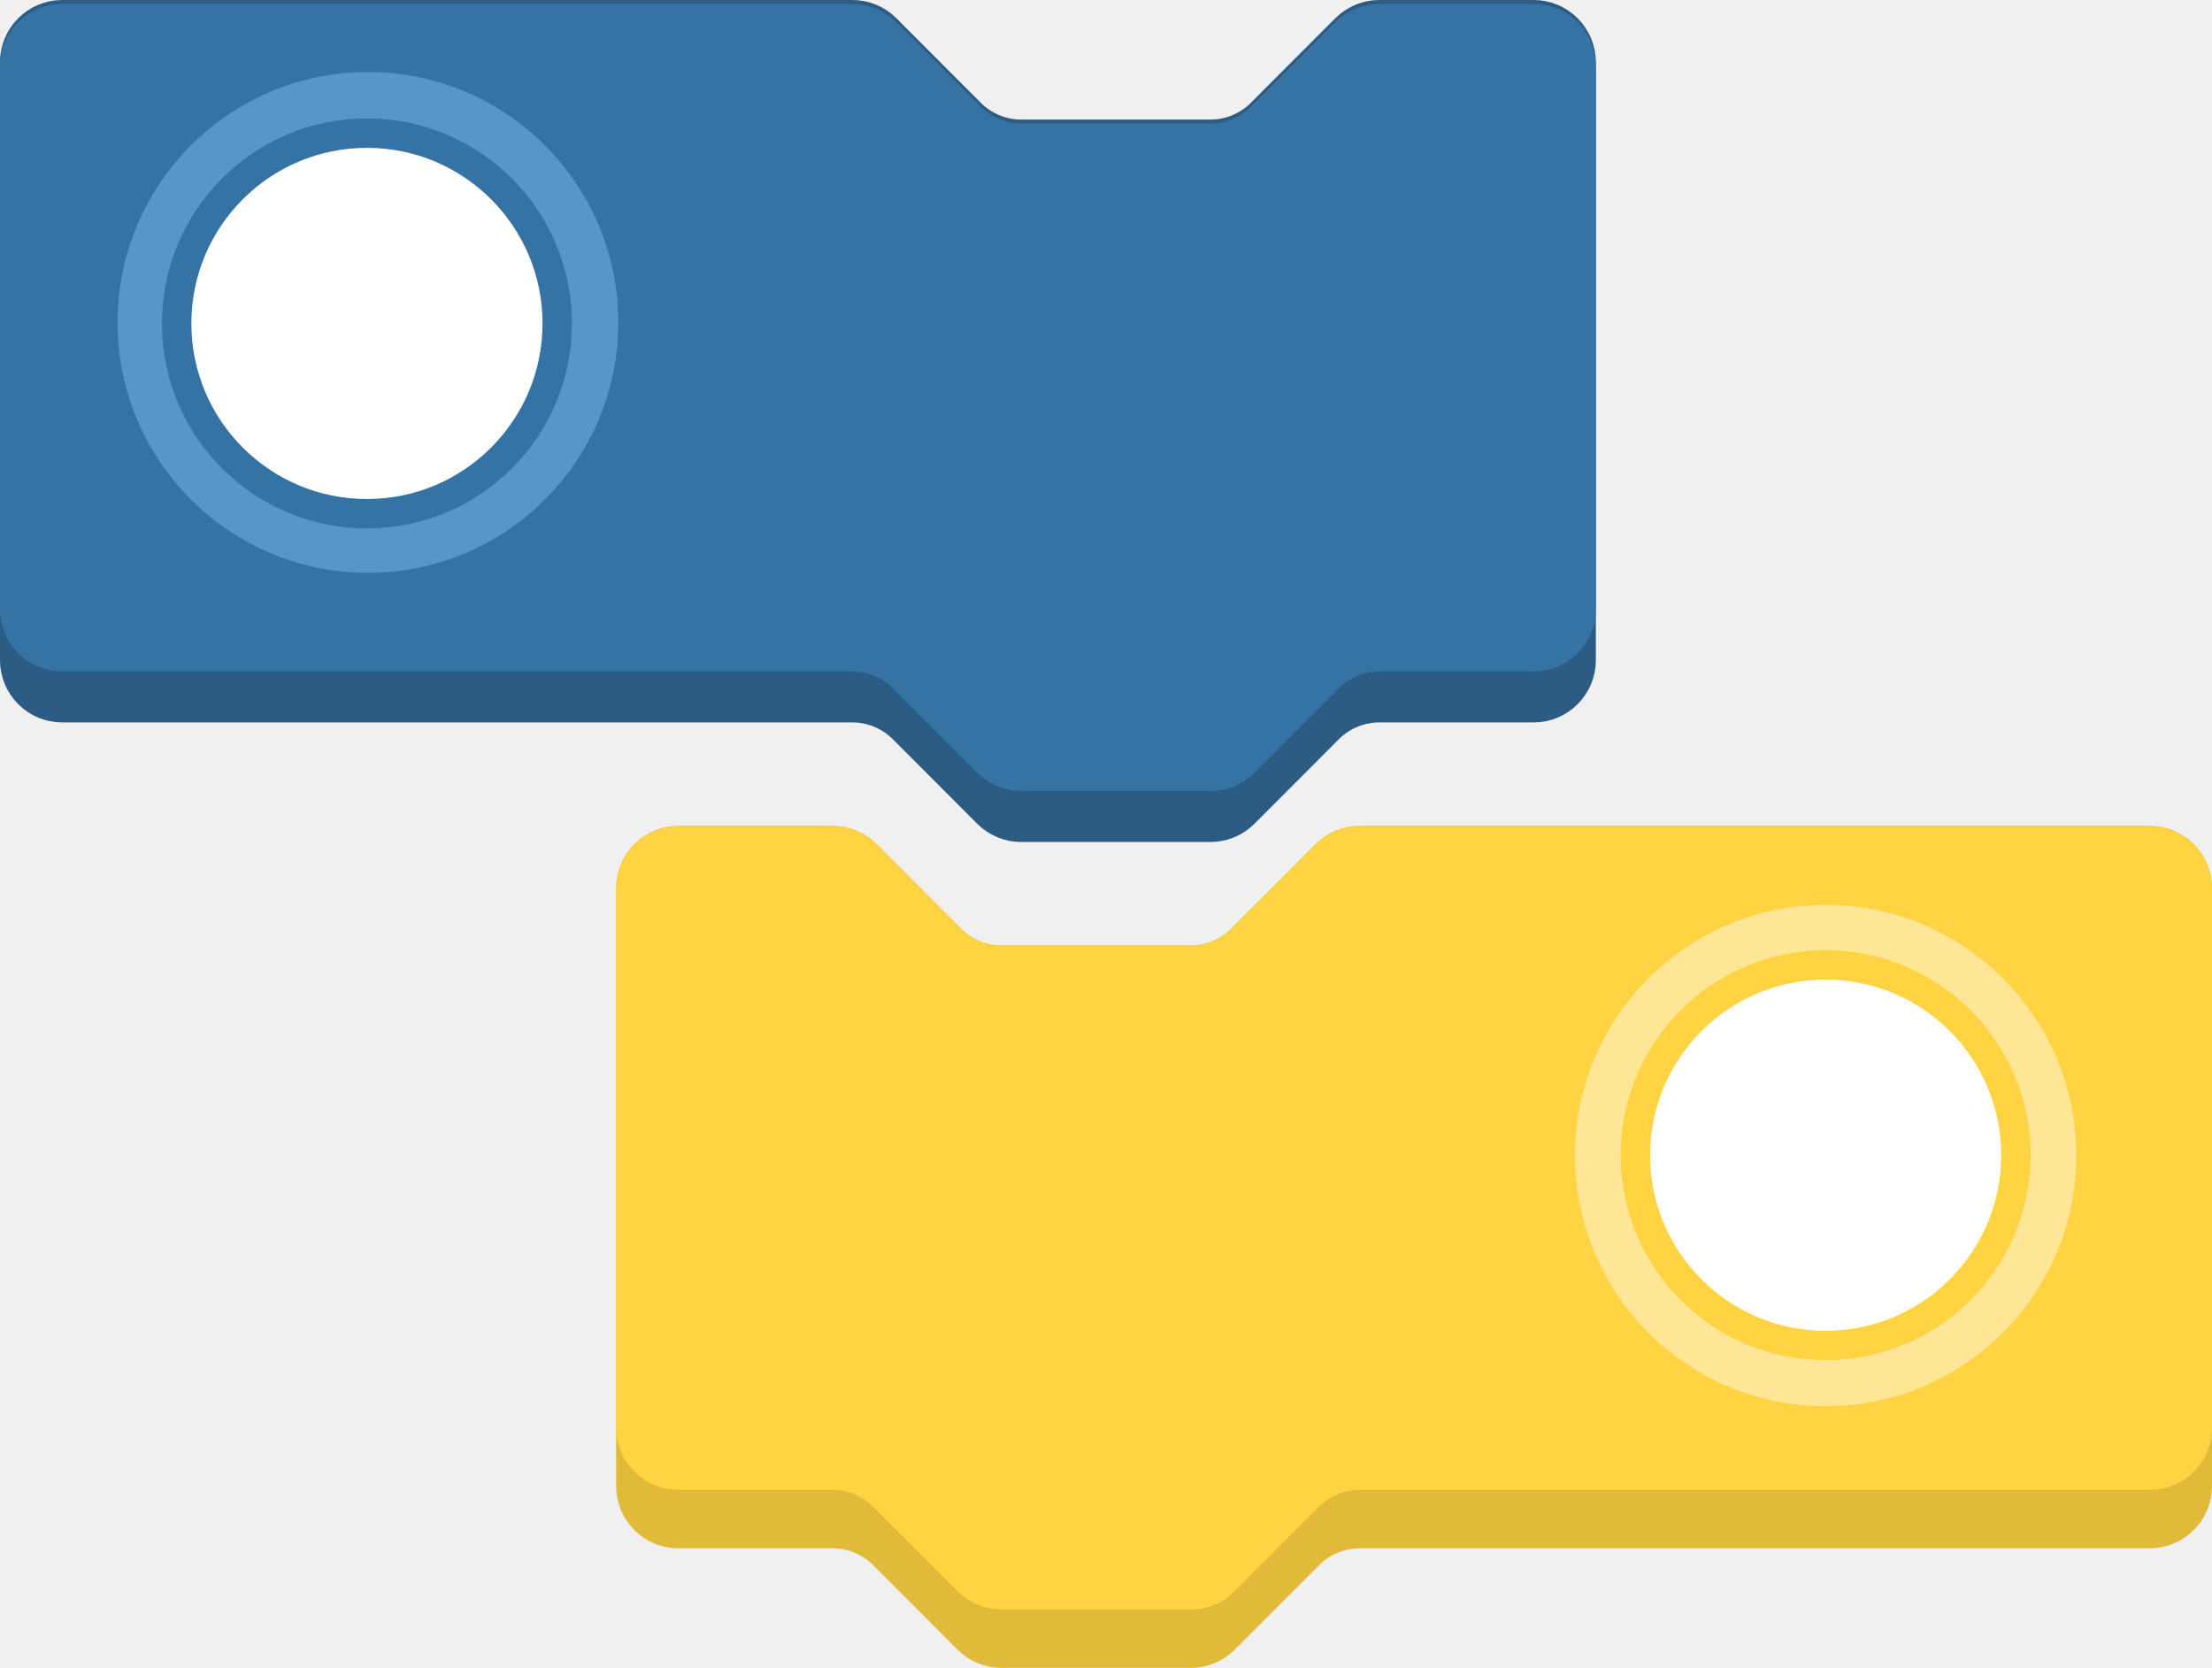
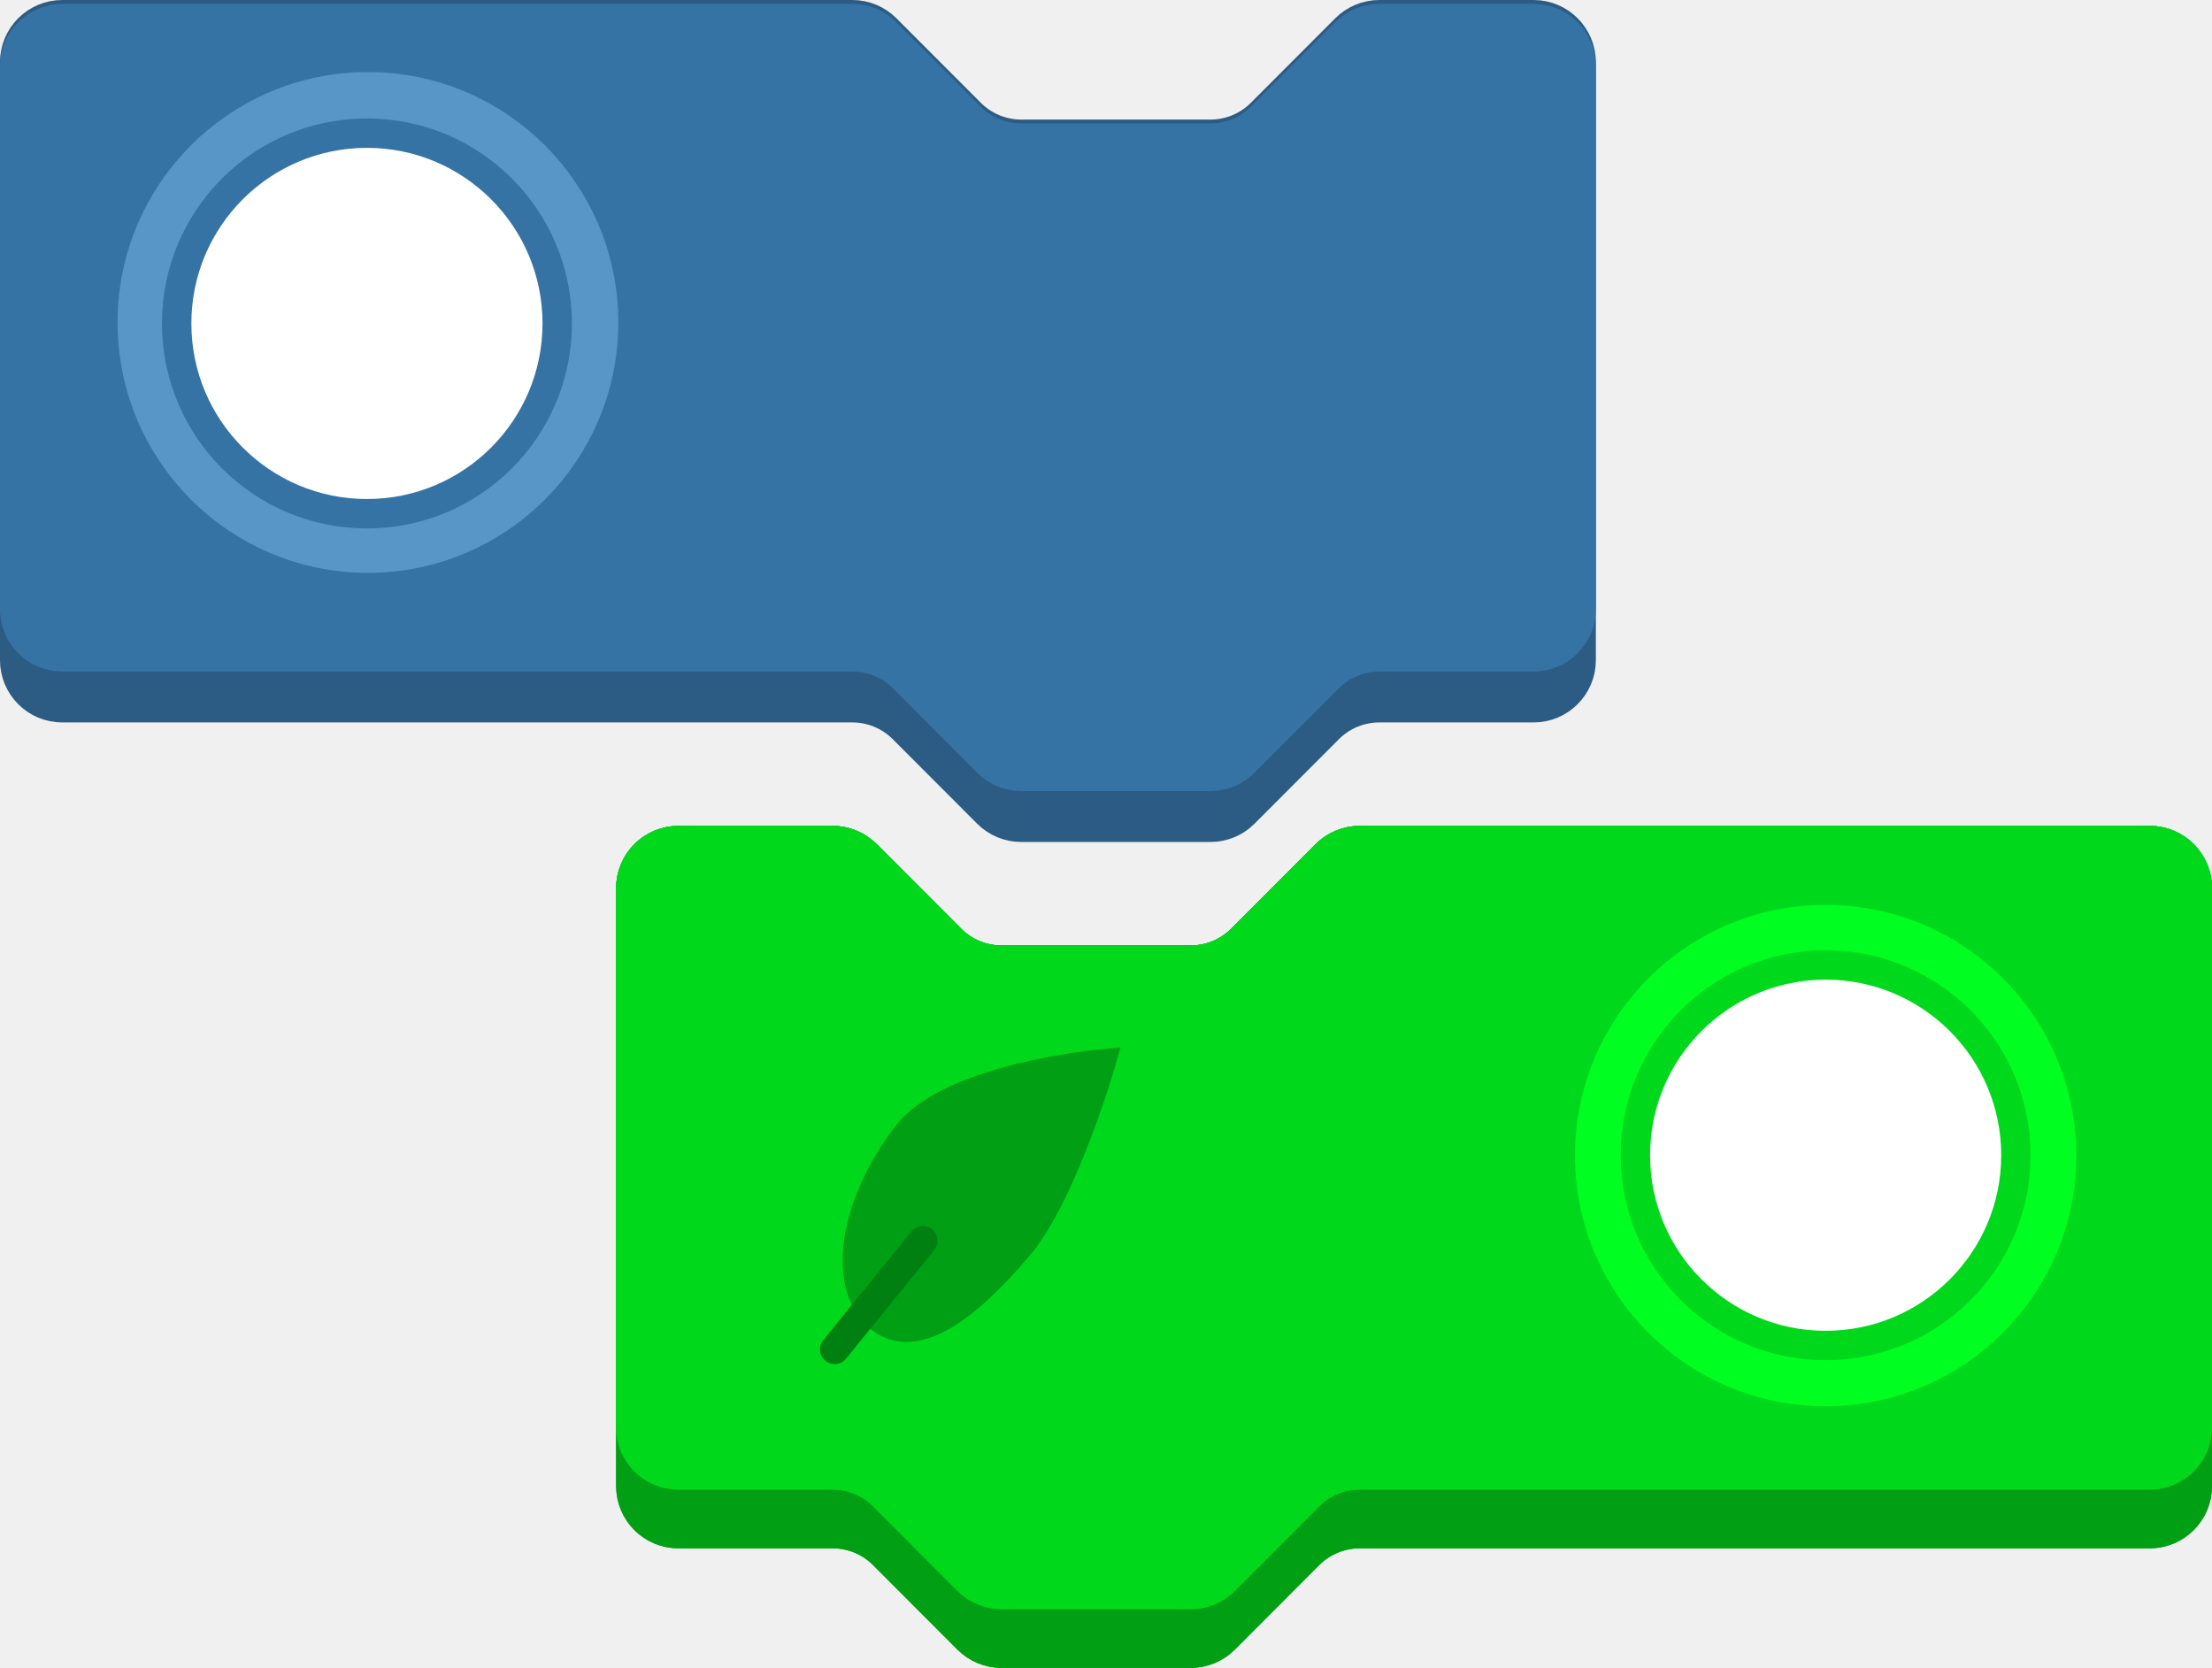
<svg xmlns="http://www.w3.org/2000/svg" version="1.1" width="188.016" height="141.755" viewBox="0,0,188.016,141.755">
-   <g transform="translate(-145.9919,-85.59421)">
-     <g data-paper-data="{&quot;isPaintingLayer&quot;:true}" fill-rule="nonzero" stroke-linecap="butt" stroke-linejoin="miter" stroke-miterlimit="10" stroke-dasharray="" stroke-dashoffset="0" style="mix-blend-mode: normal">
-       <path d="M280.388,90.892v50.804c0,2.236 -1.809,4.048 -4.041,4.048h-13.117c-1.62,0 -3.173,0.644 -4.319,1.792l-7.173,7.183c-0.758,0.759 -1.786,1.186 -2.858,1.186h-16.088c-1.072,0 -2.1,-0.426 -2.858,-1.186l-7.173,-7.183c-1.145,-1.147 -2.699,-1.792 -4.319,-1.792h-67.161c-2.231,0 -4.041,-1.812 -4.041,-4.048v-50.804c0,-2.236 1.809,-4.048 4.041,-4.048h67.161c1.072,0 2.1,0.426 2.858,1.186l7.173,7.183c1.145,1.147 2.699,1.792 4.319,1.792h16.088c1.62,0 3.173,-0.644 4.319,-1.792l7.173,-7.183c0.758,-0.759 1.786,-1.186 2.858,-1.186h13.117c2.231,0 4.041,1.812 4.041,4.048zM174.605,96.796c-5.523,0 -12.524,-0.234 -12.524,5.289c0,1.17 -3.837,5.153 -3.468,6.196c0.069,0.313 -0.693,7.89 -0.604,8.258c1.197,4.909 12.483,15.231 16.932,15.231c5.523,0 20.936,-6.496 20.936,-12.019c0,-0.416 0.624,-2.908 0.328,-5.559c-0.537,-4.804 -2.175,-10.901 -2.412,-11.573c-0.987,-4.485 -14.406,-5.822 -19.188,-5.822z" data-paper-data="{&quot;index&quot;:null}" fill="#2c5c84" stroke="#2c5c84" stroke-width="2.5" />
-       <path d="M216.769,157.038c1.072,0 2.1,0.426 2.858,1.186l7.173,7.183c1.145,1.147 2.699,1.792 4.319,1.792h16.088c1.62,0 3.173,-0.644 4.319,-1.792l7.173,-7.183c0.758,-0.759 1.786,-1.186 2.858,-1.186h67.161c2.231,0 4.041,1.812 4.041,4.048v50.804c0,2.236 -1.809,4.048 -4.041,4.048h-67.161c-1.62,0 -3.173,0.644 -4.319,1.792l-7.173,7.183c-0.758,0.759 -1.786,1.186 -2.858,1.186h-16.088c-1.072,0 -2.1,-0.426 -2.858,-1.186l-7.173,-7.183c-1.145,-1.147 -2.699,-1.792 -4.319,-1.792h-13.117c-2.231,0 -4.041,-1.812 -4.041,-4.048v-50.804c0,-2.236 1.809,-4.048 4.041,-4.048zM305.871,201.66c1.896,0 5.49,-3.36 7,-4.276c4.492,-0.982 5.629,-9.433 5.629,-14.219c0,-5.523 -9.939,-17.889 -15.462,-17.889c-0.984,0 -11.845,4.794 -12.743,5.059c-0.067,-0.001 -4.18,7.482 -4.248,7.482c-5.826,-1.019 -2.313,1.823 -2.313,8.584c0,4.973 5.824,12.681 9.78,13.994c1.442,0.806 10.588,1.265 12.357,1.265z" data-paper-data="{&quot;index&quot;:null}" fill="#e1ba3a" stroke="#e1ba3a" stroke-width="2.5" />
-       <path d="M280.388,91.226v46.138c0,2.236 -1.809,4.048 -4.041,4.048h-13.117c-1.62,0 -3.173,0.644 -4.319,1.792l-7.173,7.183c-0.758,0.759 -1.786,1.186 -2.858,1.186h-16.088c-1.072,0 -2.1,-0.426 -2.858,-1.186l-7.173,-7.183c-1.145,-1.147 -2.699,-1.792 -4.319,-1.792h-67.161c-2.231,0 -4.041,-1.812 -4.041,-4.048v-46.138c0,-2.236 1.809,-4.048 4.041,-4.048h67.161c1.072,0 2.1,0.426 2.858,1.186l7.173,7.183c1.145,1.147 2.699,1.792 4.319,1.792h16.088c1.62,0 3.173,-0.644 4.319,-1.792l7.173,-7.183c0.758,-0.759 1.786,-1.186 2.858,-1.186h13.117c2.231,0 4.041,1.812 4.041,4.048zM173.427,95.618c-5.523,0 -15.72,12.385 -15.72,17.908c0,0.984 1.026,10.446 3.069,11.268c0.386,0.155 6.192,4.016 6.25,4.182c0.987,4.485 9.696,2.962 14.477,2.962c5.523,0 12.86,-5.655 12.86,-11.178c0,-0.557 1.507,-4.492 1.459,-8.577c-0.052,-4.502 -1.668,-9.186 -1.861,-9.733c-0.557,-2.531 -7.522,-6.569 -12.584,-7.7c-3.908,-0.873 -5.867,0.868 -7.95,0.868z" data-paper-data="{&quot;index&quot;:null}" fill="#3673a5" stroke="#3673a5" stroke-width="2.5" />
-       <path d="M216.769,157.073c1.072,0 2.1,0.426 2.858,1.186l7.173,7.183c1.145,1.147 2.699,1.792 4.319,1.792h16.088c1.62,0 3.173,-0.644 4.319,-1.792l7.173,-7.183c0.758,-0.759 1.786,-1.186 2.858,-1.186h67.161c2.231,0 4.041,1.812 4.041,4.048v45.804c0,2.236 -1.809,4.048 -4.041,4.048h-67.161c-1.62,0 -3.173,0.644 -4.319,1.792c0,0 -4.526,4.533 -5.793,5.802c-0.618,0.619 -1.38,1.382 -1.38,1.382c-0.758,0.759 -1.786,1.186 -2.858,1.186h-16.088c-1.072,0 -2.1,-0.426 -2.858,-1.186l-7.173,-7.183c-1.145,-1.147 -2.699,-1.792 -4.319,-1.792h-13.117c-2.231,0 -4.041,-1.812 -4.041,-4.048v-45.804c0,-2.236 1.809,-4.048 4.041,-4.048zM292.116,201.255c1.896,0 12.367,2.506 13.878,1.59c4.492,-0.982 14.529,-13.883 14.529,-18.669c0,-5.523 -5.893,-17.687 -11.416,-17.687c-0.984,0 -11.239,-1.476 -12.136,-1.212c-0.067,-0.001 -10.809,0.202 -10.809,6.964c0,4.973 -8.537,12.075 -4.582,13.387c0.84,0.47 2.262,5.697 4.834,9.979c1.842,3.067 4.964,5.648 5.702,5.648z" data-paper-data="{&quot;index&quot;:null}" fill="#ffd342" stroke="#ffd342" stroke-width="2.5" />
-       <path d="M158.484,112.999c0,-10.373 8.409,-18.781 18.781,-18.781c10.373,0 18.781,8.409 18.781,18.781c0,10.373 -8.409,18.781 -18.781,18.781c-10.373,0 -18.781,-8.409 -18.781,-18.781z" fill="none" stroke="#5896c8" stroke-width="5" />
-       <path d="M161.008,113.083c0,-8.932 7.241,-16.173 16.173,-16.173c8.932,0 16.173,7.241 16.173,16.173c0,8.932 -7.241,16.173 -16.173,16.173c-8.932,0 -16.173,-7.241 -16.173,-16.173z" fill="#ffffff" stroke="#3673a5" stroke-width="2.5" />
-       <path d="M282.365,183.804c0,-10.385 8.418,-18.803 18.803,-18.803c10.385,0 18.803,8.418 18.803,18.803c0,10.385 -8.418,18.803 -18.803,18.803c-10.385,0 -18.803,-8.418 -18.803,-18.803z" fill="none" stroke="#ffe696" stroke-width="5" />
-       <path d="M284.995,183.776c0,-8.932 7.241,-16.173 16.173,-16.173c8.932,0 16.173,7.241 16.173,16.173c0,8.932 -7.241,16.173 -16.173,16.173c-8.932,0 -16.173,-7.241 -16.173,-16.173z" fill="#ffffff" stroke="#ffd342" stroke-width="2.5" />
+   <g transform="translate(-145.9919,-109.1227)">
+     <g data-paper-data="{&quot;isPaintingLayer&quot;:true}" fill-rule="nonzero" stroke-linejoin="miter" stroke-miterlimit="10" stroke-dasharray="" stroke-dashoffset="0" style="mix-blend-mode: normal">
+       <path d="M280.388,114.421v50.804c0,2.236 -1.809,4.048 -4.041,4.048h-13.117c-1.62,0 -3.173,0.644 -4.319,1.792l-7.173,7.183c-0.758,0.759 -1.786,1.186 -2.858,1.186h-16.088c-1.072,0 -2.1,-0.426 -2.858,-1.186l-7.173,-7.183c-1.145,-1.147 -2.699,-1.792 -4.319,-1.792h-67.161c-2.231,0 -4.041,-1.812 -4.041,-4.048v-50.804c0,-2.236 1.809,-4.048 4.041,-4.048h67.161c1.072,0 2.1,0.426 2.858,1.186l7.173,7.183c1.145,1.147 2.699,1.792 4.319,1.792h16.088c1.62,0 3.173,-0.644 4.319,-1.792l7.173,-7.183c0.758,-0.759 1.786,-1.186 2.858,-1.186h13.117c2.231,0 4.041,1.812 4.041,4.048zM174.605,120.324c-5.523,0 -12.524,-0.234 -12.524,5.289c0,1.17 -3.837,5.153 -3.468,6.196c0.069,0.313 -0.693,7.89 -0.604,8.258c1.197,4.909 12.483,15.231 16.932,15.231c5.523,0 20.936,-6.496 20.936,-12.019c0,-0.416 0.624,-2.908 0.328,-5.559c-0.537,-4.804 -2.175,-10.901 -2.412,-11.573c-0.987,-4.485 -14.406,-5.822 -19.188,-5.822z" data-paper-data="{&quot;index&quot;:null}" fill="#2c5c84" stroke="#2c5c84" stroke-width="2.5" stroke-linecap="butt" />
+       <path d="" data-paper-data="{&quot;index&quot;:null}" fill="#e1ba3a" stroke="#e1ba3a" stroke-width="2.5" stroke-linecap="butt" />
+       <path d="M280.388,114.754v46.138c0,2.236 -1.809,4.048 -4.041,4.048h-13.117c-1.62,0 -3.173,0.644 -4.319,1.792l-7.173,7.183c-0.758,0.759 -1.786,1.186 -2.858,1.186h-16.088c-1.072,0 -2.1,-0.426 -2.858,-1.186l-7.173,-7.183c-1.145,-1.147 -2.699,-1.792 -4.319,-1.792h-67.161c-2.231,0 -4.041,-1.812 -4.041,-4.048v-46.138c0,-2.236 1.809,-4.048 4.041,-4.048h67.161c1.072,0 2.1,0.426 2.858,1.186l7.173,7.183c1.145,1.147 2.699,1.792 4.319,1.792h16.088c1.62,0 3.173,-0.644 4.319,-1.792l7.173,-7.183c0.758,-0.759 1.786,-1.186 2.858,-1.186h13.117c2.231,0 4.041,1.812 4.041,4.048zM173.427,119.146c-5.523,0 -15.72,12.385 -15.72,17.908c0,0.984 1.026,10.446 3.069,11.268c0.386,0.155 6.192,4.016 6.25,4.182c0.987,4.485 9.696,2.962 14.477,2.962c5.523,0 12.86,-5.655 12.86,-11.178c0,-0.557 1.507,-4.492 1.459,-8.577c-0.052,-4.502 -1.668,-9.186 -1.861,-9.733c-0.557,-2.531 -7.522,-6.569 -12.584,-7.7c-3.908,-0.873 -5.867,0.868 -7.95,0.868z" data-paper-data="{&quot;index&quot;:null}" fill="#3673a5" stroke="#3673a5" stroke-width="2.5" stroke-linecap="butt" />
+       <path d="" data-paper-data="{&quot;index&quot;:null}" fill="#ffd342" stroke="#ffd342" stroke-width="2.5" stroke-linecap="butt" />
+       <path d="M158.484,136.528c0,-10.373 8.409,-18.781 18.781,-18.781c10.373,0 18.781,8.409 18.781,18.781c0,10.373 -8.409,18.781 -18.781,18.781c-10.373,0 -18.781,-8.409 -18.781,-18.781z" fill="none" stroke="#5896c8" stroke-width="5" stroke-linecap="butt" />
+       <path d="M161.008,136.612c0,-8.932 7.241,-16.173 16.173,-16.173c8.932,0 16.173,7.241 16.173,16.173c0,8.932 -7.241,16.173 -16.173,16.173c-8.932,0 -16.173,-7.241 -16.173,-16.173z" fill="#ffffff" stroke="#3673a5" stroke-width="2.5" stroke-linecap="butt" />
+       <path d="M216.769,180.566c1.072,0 2.1,0.426 2.858,1.186l7.173,7.183c1.145,1.147 2.699,1.792 4.319,1.792h16.088c1.62,0 3.173,-0.644 4.319,-1.792l7.173,-7.183c0.758,-0.759 1.786,-1.186 2.858,-1.186h67.161c2.231,0 4.041,1.812 4.041,4.048v50.804c0,2.236 -1.809,4.048 -4.041,4.048h-67.161c-1.62,0 -3.173,0.644 -4.319,1.792l-7.173,7.183c-0.758,0.759 -1.786,1.186 -2.858,1.186h-16.088c-1.072,0 -2.1,-0.426 -2.858,-1.186l-7.173,-7.183c-1.145,-1.147 -2.699,-1.792 -4.319,-1.792h-13.117c-2.231,0 -4.041,-1.812 -4.041,-4.048v-50.804c0,-2.236 1.809,-4.048 4.041,-4.048zM305.871,225.188c1.896,0 5.49,-3.36 7,-4.276c4.492,-0.982 5.629,-9.433 5.629,-14.219c0,-5.523 -9.939,-17.889 -15.462,-17.889c-0.984,0 -11.845,4.794 -12.743,5.059c-0.067,-0.001 -4.18,7.482 -4.248,7.482c-5.826,-1.019 -2.313,1.823 -2.313,8.584c0,4.973 5.824,12.681 9.78,13.994c1.442,0.806 10.588,1.265 12.357,1.265z" data-paper-data="{&quot;index&quot;:null}" fill="#009f14" stroke="#009f14" stroke-width="2.5" stroke-linecap="butt" />
+       <path d="M216.769,180.566c1.072,0 2.1,0.426 2.858,1.186l7.173,7.183c1.145,1.147 2.699,1.792 4.319,1.792h16.088c1.62,0 3.173,-0.644 4.319,-1.792l7.173,-7.183c0.758,-0.759 1.786,-1.186 2.858,-1.186h67.161c2.231,0 4.041,1.812 4.041,4.048v50.804c0,2.236 -1.809,4.048 -4.041,4.048h-67.161c-1.62,0 -3.173,0.644 -4.319,1.792l-7.173,7.183c-0.758,0.759 -1.786,1.186 -2.858,1.186h-16.088c-1.072,0 -2.1,-0.426 -2.858,-1.186l-7.173,-7.183c-1.145,-1.147 -2.699,-1.792 -4.319,-1.792h-13.117c-2.231,0 -4.041,-1.812 -4.041,-4.048v-50.804c0,-2.236 1.809,-4.048 4.041,-4.048zM305.871,225.188c1.896,0 5.49,-3.36 7,-4.276c4.492,-0.982 5.629,-9.433 5.629,-14.219c0,-5.523 -9.939,-17.889 -15.462,-17.889c-0.984,0 -11.845,4.794 -12.743,5.059c-0.067,-0.001 -4.18,7.482 -4.248,7.482c-5.826,-1.019 -2.313,1.823 -2.313,8.584c0,4.973 5.824,12.681 9.78,13.994c1.442,0.806 10.588,1.265 12.357,1.265z" data-paper-data="{&quot;index&quot;:null}" fill="#009f14" stroke="#009f14" stroke-width="2.5" stroke-linecap="butt" />
+       <path d="M216.769,180.566c1.072,0 2.1,0.426 2.858,1.186l7.173,7.183c1.145,1.147 2.699,1.792 4.319,1.792h16.088c1.62,0 3.173,-0.644 4.319,-1.792l7.173,-7.183c0.758,-0.759 1.786,-1.186 2.858,-1.186h67.161c2.231,0 4.041,1.812 4.041,4.048v45.804c0,2.236 -1.809,4.048 -4.041,4.048h-67.161c-1.62,0 -3.173,0.644 -4.319,1.792c0,0 -4.526,4.533 -5.793,5.802c-0.618,0.619 -1.38,1.382 -1.38,1.382c-0.758,0.759 -1.786,1.186 -2.858,1.186h-16.088c-1.072,0 -2.1,-0.426 -2.858,-1.186l-7.173,-7.183c-1.145,-1.147 -2.699,-1.792 -4.319,-1.792h-13.117c-2.231,0 -4.041,-1.812 -4.041,-4.048v-45.804c0,-2.236 1.809,-4.048 4.041,-4.048zM292.116,224.748c1.896,0 12.367,2.506 13.878,1.59c4.492,-0.982 14.529,-13.883 14.529,-18.669c0,-5.523 -5.893,-17.687 -11.416,-17.687c-0.984,0 -11.239,-1.476 -12.136,-1.212c-0.067,-0.001 -10.809,0.202 -10.809,6.964c0,4.973 -8.537,12.075 -4.582,13.387c0.84,0.47 2.262,5.697 4.834,9.979c1.842,3.067 4.964,5.648 5.702,5.648z" data-paper-data="{&quot;index&quot;:null}" fill="#00d91b" stroke="#00d91b" stroke-width="2.5" stroke-linecap="butt" />
+       <path d="M216.769,180.566c1.072,0 2.1,0.426 2.858,1.186l7.173,7.183c1.145,1.147 2.699,1.792 4.319,1.792h16.088c1.62,0 3.173,-0.644 4.319,-1.792l7.173,-7.183c0.758,-0.759 1.786,-1.186 2.858,-1.186h67.161c2.231,0 4.041,1.812 4.041,4.048v45.804c0,2.236 -1.809,4.048 -4.041,4.048h-67.161c-1.62,0 -3.173,0.644 -4.319,1.792c0,0 -4.526,4.533 -5.793,5.802c-0.618,0.619 -1.38,1.382 -1.38,1.382c-0.758,0.759 -1.786,1.186 -2.858,1.186h-16.088c-1.072,0 -2.1,-0.426 -2.858,-1.186l-7.173,-7.183c-1.145,-1.147 -2.699,-1.792 -4.319,-1.792h-13.117c-2.231,0 -4.041,-1.812 -4.041,-4.048v-45.804c0,-2.236 1.809,-4.048 4.041,-4.048zM292.116,224.748c1.896,0 12.367,2.506 13.878,1.59c4.492,-0.982 14.529,-13.883 14.529,-18.669c0,-5.523 -5.893,-17.687 -11.416,-17.687c-0.984,0 -11.239,-1.476 -12.136,-1.212c-0.067,-0.001 -10.809,0.202 -10.809,6.964c0,4.973 -8.537,12.075 -4.582,13.387c0.84,0.47 2.262,5.697 4.834,9.979c1.842,3.067 4.964,5.648 5.702,5.648z" data-paper-data="{&quot;index&quot;:null}" fill="#00d91b" stroke="#00d91b" stroke-width="2.5" stroke-linecap="butt" />
+       <path d="M282.365,207.332c0,-10.385 8.418,-18.803 18.803,-18.803c10.385,0 18.803,8.418 18.803,18.803c0,10.385 -8.418,18.803 -18.803,18.803c-10.385,0 -18.803,-8.418 -18.803,-18.803z" fill="none" stroke="#00ff20" stroke-width="5" stroke-linecap="butt" />
+       <path d="M284.995,207.305c0,-8.932 7.241,-16.173 16.173,-16.173c8.932,0 16.173,7.241 16.173,16.173c0,8.932 -7.241,16.173 -16.173,16.173c-8.932,0 -16.173,-7.241 -16.173,-16.173z" fill="#ffffff" stroke="#00d91b" stroke-width="2.5" stroke-linecap="butt" />
+       <path d="M232.935,214.568c-3.619,4.387 -8.654,9.233 -12.051,6.623c-3.397,-2.611 -2.411,-9.594 2.203,-15.598c3.732,-4.856 16.444,-6.037 16.444,-6.037c0,0 -3.023,10.364 -6.596,15.012z" fill="#009f14" stroke="#009f14" stroke-width="2.5" stroke-linecap="butt" />
+       <path d="M216.939,223.805l7.49,-9.229" fill="none" stroke="#008010" stroke-width="2.5" stroke-linecap="round" />
    </g>
  </g>
</svg>
